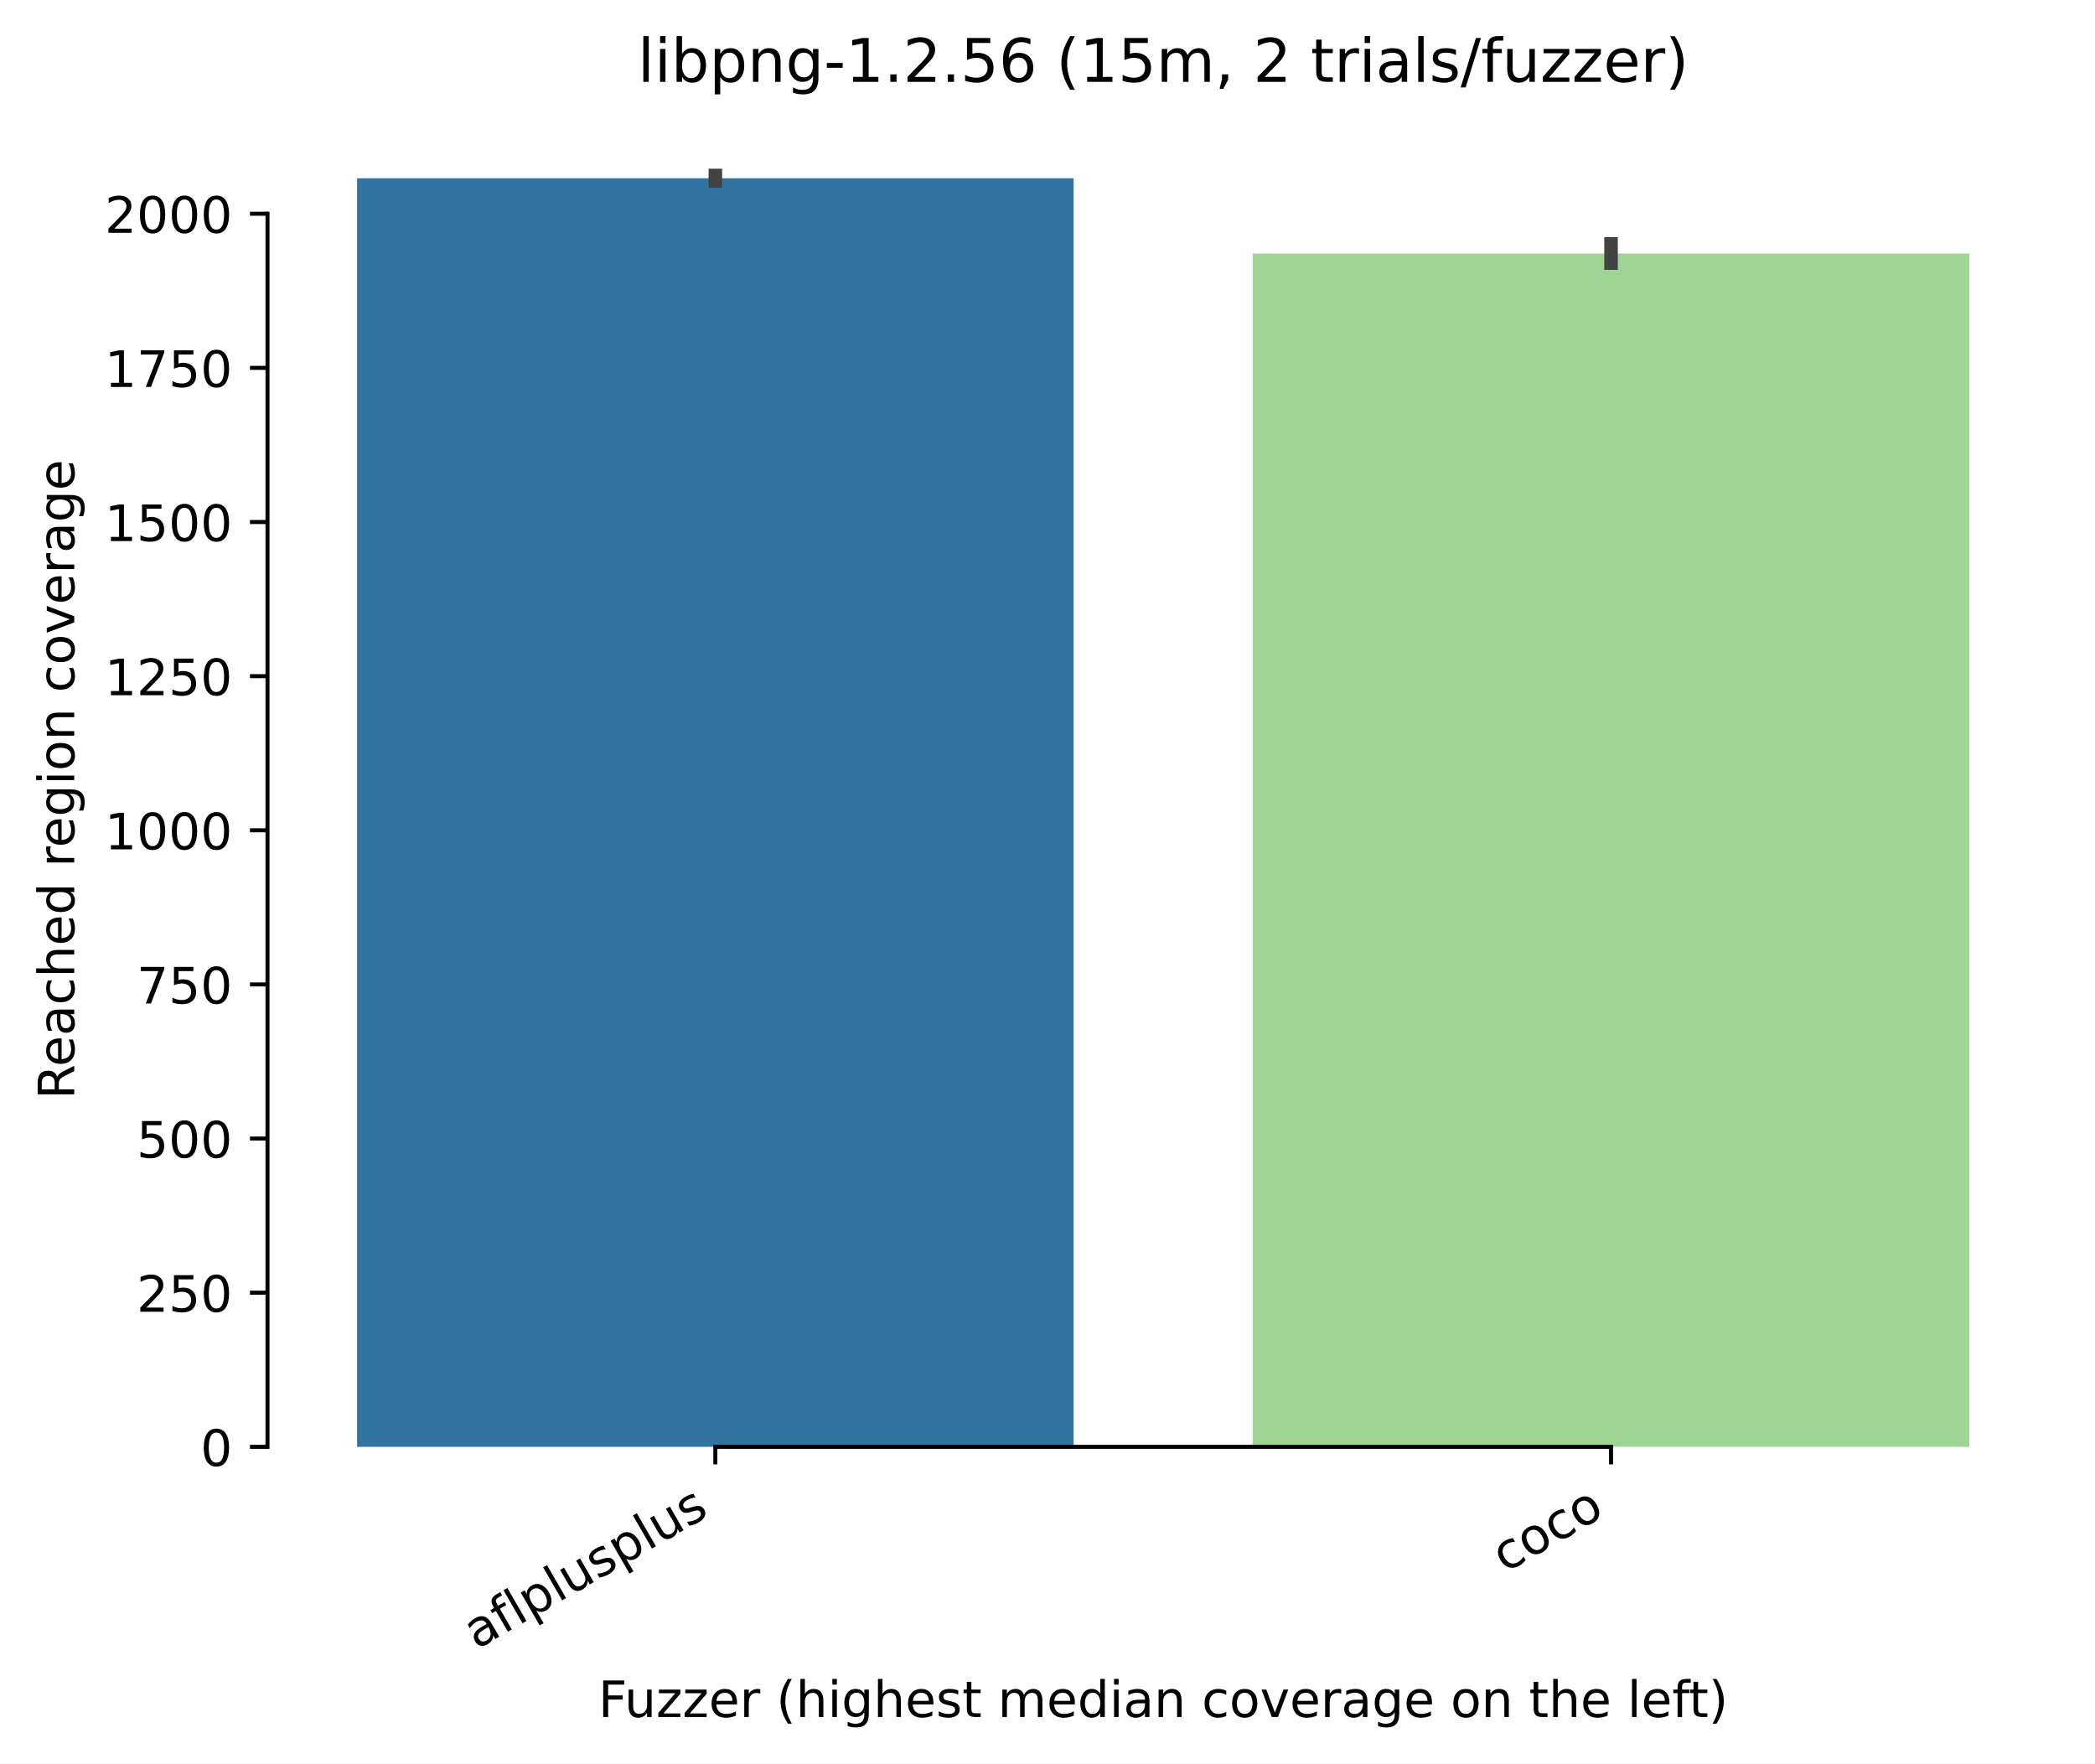
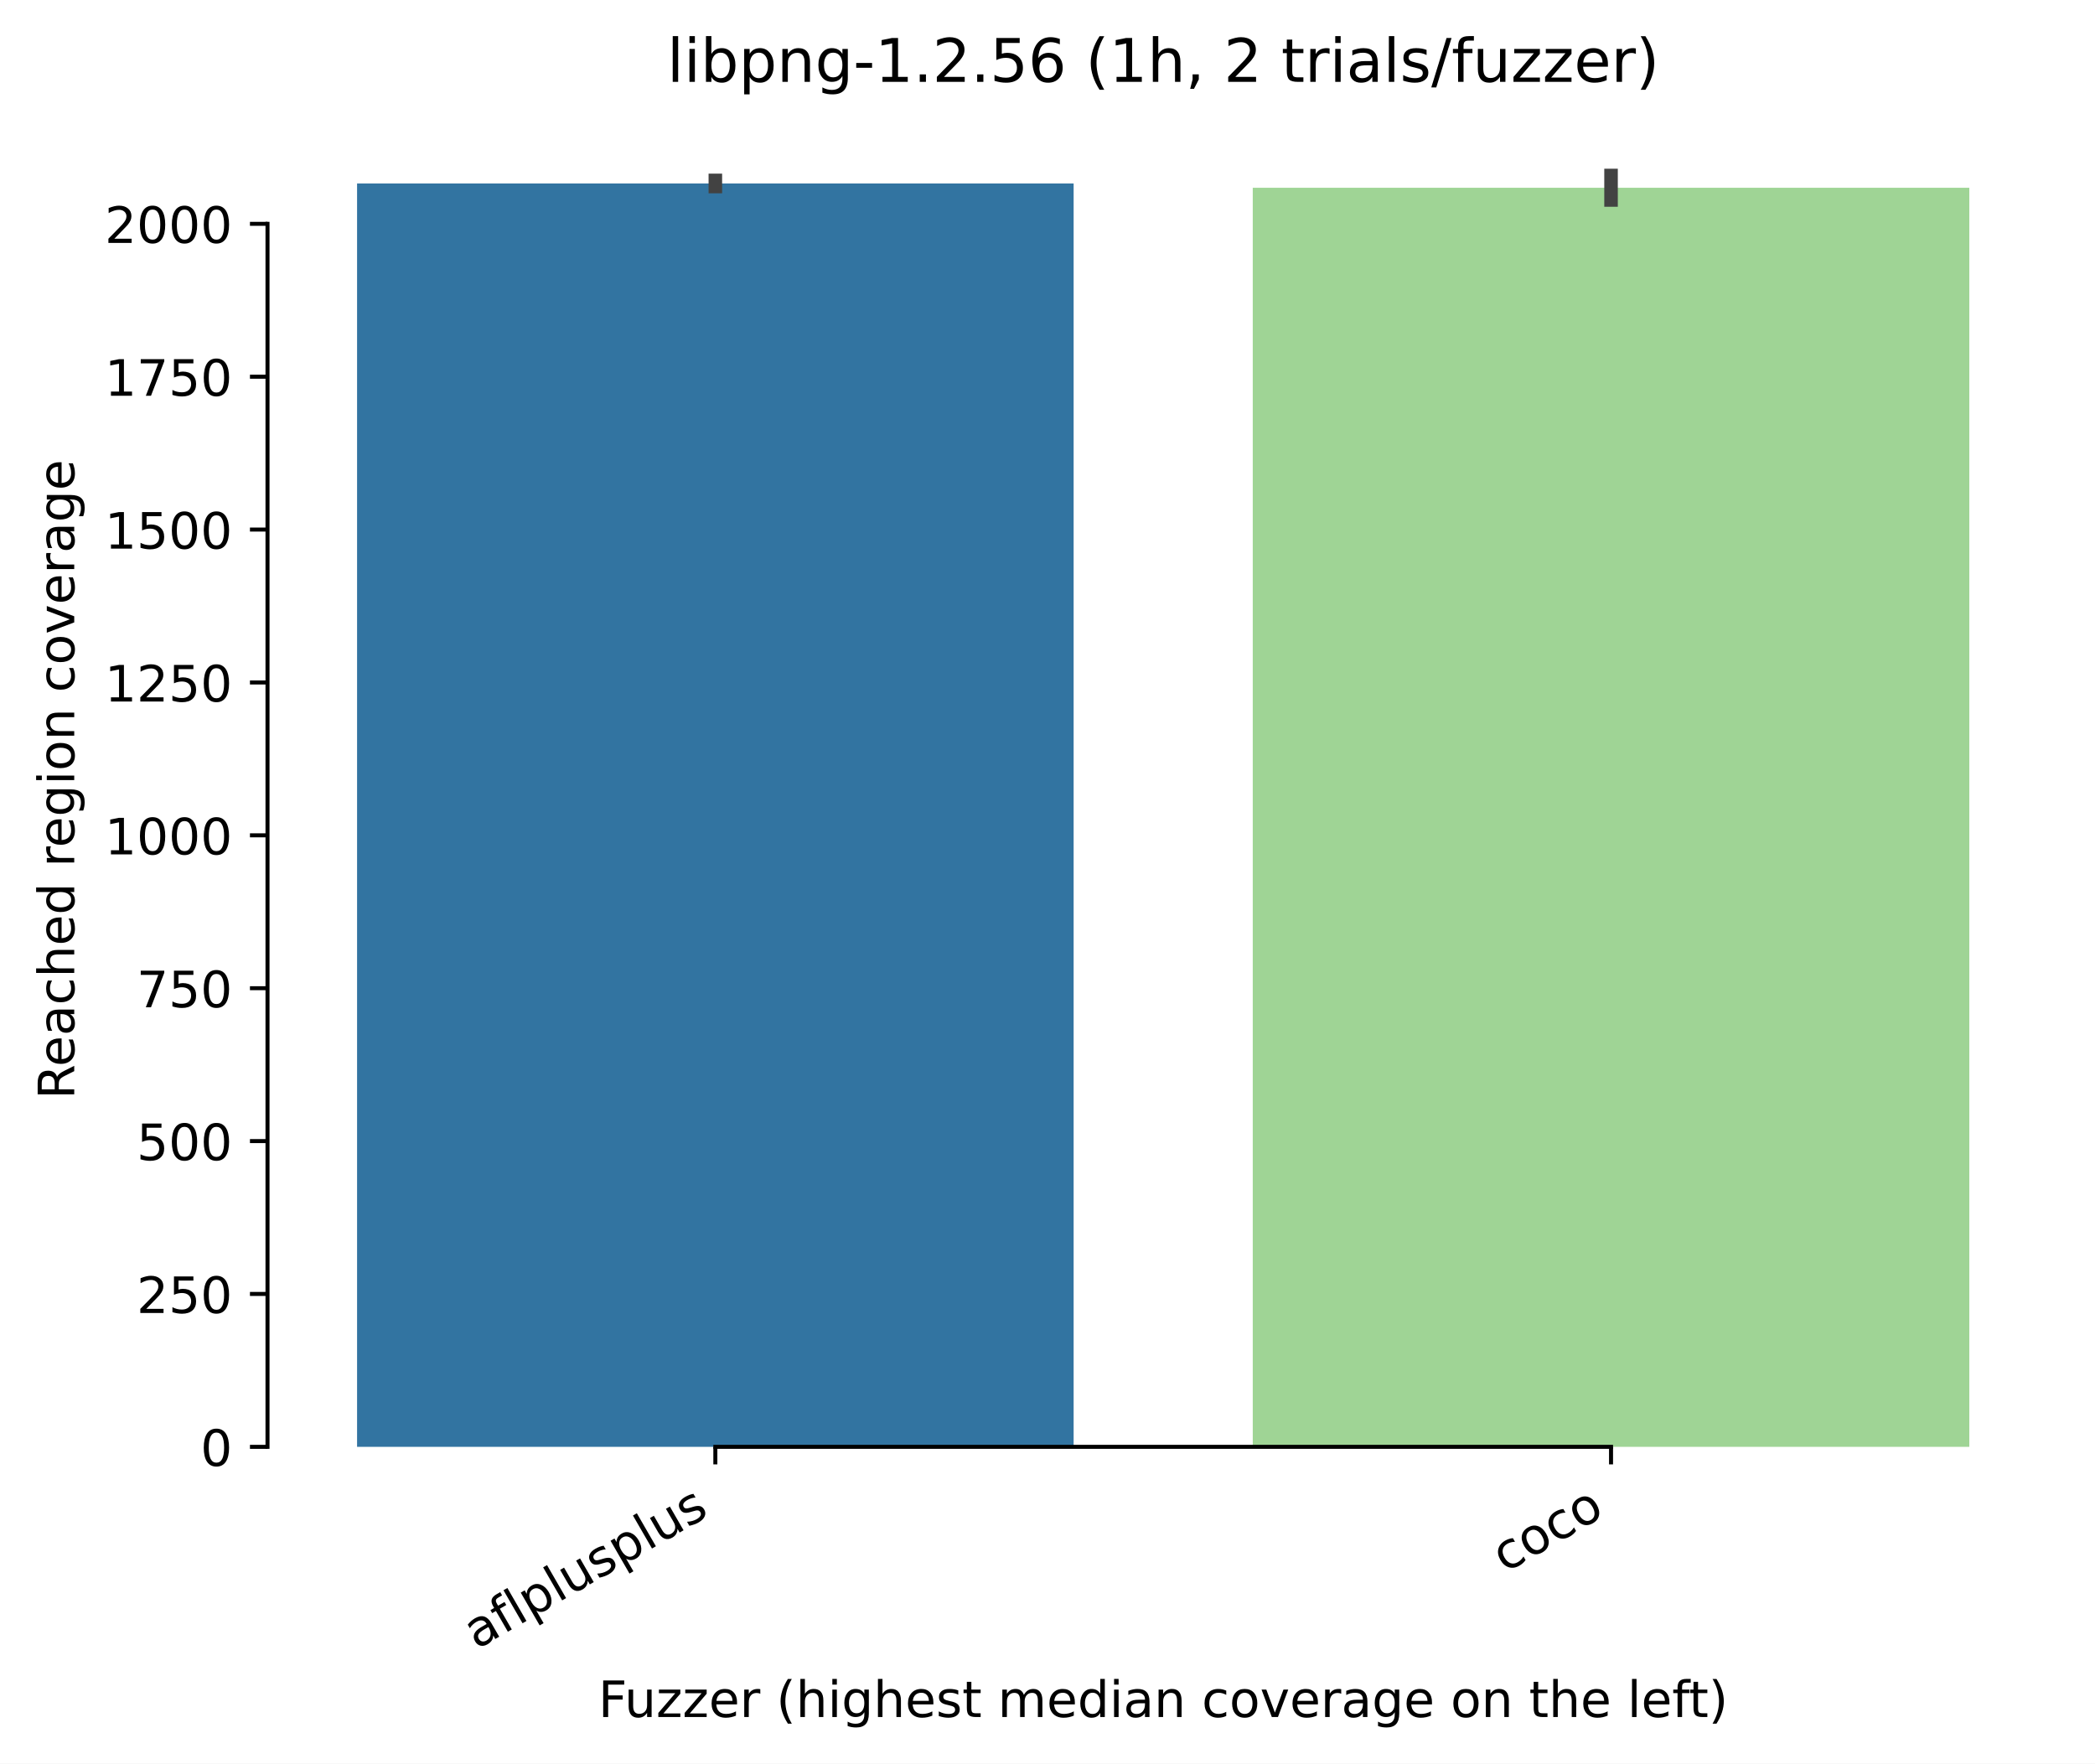
<svg xmlns="http://www.w3.org/2000/svg" xmlns:xlink="http://www.w3.org/1999/xlink" height="351.576pt" version="1.1" viewBox="0 0 417.648 351.576" width="417.648pt">
  <defs>
    <style type="text/css">*{stroke-linecap:butt;stroke-linejoin:round;}</style>
  </defs>
  <g id="figure_1">
    <g id="patch_1">
      <path d="M 0 351.576  L 417.648 351.576  L 417.648 0  L 0 0  z " style="fill:#ffffff;" />
    </g>
    <g id="axes_1">
      <g id="patch_2">
        <path d="M 53.328 288.43  L 410.448 288.43  L 410.448 22.318  L 53.328 22.318  z " style="fill:#ffffff;" />
      </g>
      <g id="patch_3">
-         <path clip-path="url(#p6a7ac9727a)" d="M 71.184 288.43  L 214.032 288.43  L 214.032 35.543  L 71.184 35.543  z " style="fill:#3274a1;" />
+         <path clip-path="url(#p7fffe9e2e5)" d="M 71.184 288.43  L 214.032 288.43  L 214.032 36.575  L 71.184 36.575  z " style="fill:#3274a1;" />
      </g>
      <g id="patch_4">
-         <path clip-path="url(#p6a7ac9727a)" d="M 249.744 288.43  L 392.592 288.43  L 392.592 50.538  L 249.744 50.538  z " style="fill:#9fd495;" />
+         <path clip-path="url(#p7fffe9e2e5)" d="M 249.744 288.43  L 392.592 288.43  L 392.592 37.428  L 249.744 37.428  z " style="fill:#9fd495;" />
      </g>
      <g id="matplotlib.axis_1">
        <g id="xtick_1">
          <g id="line2d_1">
            <defs>
-               <path d="M 0 0  L 0 3.5  " id="m088ada796a" style="stroke:#000000;stroke-width:0.8;" />
+               <path d="M 0 0  L 0 3.5  " id="mda0b525496" style="stroke:#000000;stroke-width:0.8;" />
            </defs>
            <g>
-               <use style="stroke:#000000;stroke-width:0.8;" x="142.608" xlink:href="#m088ada796a" y="288.43" />
+               <use style="stroke:#000000;stroke-width:0.8;" x="142.608" xlink:href="#mda0b525496" y="288.43" />
            </g>
          </g>
          <g id="text_1">
            <g transform="translate(94.99912 328.8973)rotate(-30)scale(0.1 -0.1)">
              <defs>
                <path d="M 34.281 27.484  Q 23.391 27.484 19.188 25  Q 14.984 22.516 14.984 16.5  Q 14.984 11.719 18.141 8.906  Q 21.297 6.109 26.703 6.109  Q 34.188 6.109 38.703 11.406  Q 43.219 16.703 43.219 25.484  L 43.219 27.484  z M 52.203 31.203  L 52.203 0  L 43.219 0  L 43.219 8.297  Q 40.141 3.328 35.547 0.953  Q 30.953 -1.422 24.312 -1.422  Q 15.922 -1.422 10.953 3.297  Q 6 8.016 6 15.922  Q 6 25.141 12.172 29.828  Q 18.359 34.516 30.609 34.516  L 43.219 34.516  L 43.219 35.406  Q 43.219 41.609 39.141 45  Q 35.062 48.391 27.688 48.391  Q 23 48.391 18.547 47.266  Q 14.109 46.141 10.016 43.891  L 10.016 52.203  Q 14.938 54.109 19.578 55.047  Q 24.219 56 28.609 56  Q 40.484 56 46.344 49.844  Q 52.203 43.703 52.203 31.203  z " id="DejaVuSans-97" />
                <path d="M 37.109 75.984  L 37.109 68.5  L 28.516 68.5  Q 23.688 68.5 21.797 66.547  Q 19.922 64.594 19.922 59.516  L 19.922 54.688  L 34.719 54.688  L 34.719 47.703  L 19.922 47.703  L 19.922 0  L 10.891 0  L 10.891 47.703  L 2.297 47.703  L 2.297 54.688  L 10.891 54.688  L 10.891 58.5  Q 10.891 67.625 15.141 71.797  Q 19.391 75.984 28.609 75.984  z " id="DejaVuSans-102" />
                <path d="M 9.422 75.984  L 18.406 75.984  L 18.406 0  L 9.422 0  z " id="DejaVuSans-108" />
                <path d="M 18.109 8.203  L 18.109 -20.797  L 9.078 -20.797  L 9.078 54.688  L 18.109 54.688  L 18.109 46.391  Q 20.953 51.266 25.266 53.625  Q 29.594 56 35.594 56  Q 45.562 56 51.781 48.094  Q 58.016 40.188 58.016 27.297  Q 58.016 14.406 51.781 6.484  Q 45.562 -1.422 35.594 -1.422  Q 29.594 -1.422 25.266 0.953  Q 20.953 3.328 18.109 8.203  z M 48.688 27.297  Q 48.688 37.203 44.609 42.844  Q 40.531 48.484 33.406 48.484  Q 26.266 48.484 22.188 42.844  Q 18.109 37.203 18.109 27.297  Q 18.109 17.391 22.188 11.75  Q 26.266 6.109 33.406 6.109  Q 40.531 6.109 44.609 11.75  Q 48.688 17.391 48.688 27.297  z " id="DejaVuSans-112" />
                <path d="M 8.5 21.578  L 8.5 54.688  L 17.484 54.688  L 17.484 21.922  Q 17.484 14.156 20.5 10.266  Q 23.531 6.391 29.594 6.391  Q 36.859 6.391 41.078 11.031  Q 45.312 15.672 45.312 23.688  L 45.312 54.688  L 54.297 54.688  L 54.297 0  L 45.312 0  L 45.312 8.406  Q 42.047 3.422 37.719 1  Q 33.406 -1.422 27.688 -1.422  Q 18.266 -1.422 13.375 4.438  Q 8.5 10.297 8.5 21.578  z M 31.109 56  z " id="DejaVuSans-117" />
                <path d="M 44.281 53.078  L 44.281 44.578  Q 40.484 46.531 36.375 47.5  Q 32.281 48.484 27.875 48.484  Q 21.188 48.484 17.844 46.438  Q 14.5 44.391 14.5 40.281  Q 14.5 37.156 16.891 35.375  Q 19.281 33.594 26.516 31.984  L 29.594 31.297  Q 39.156 29.25 43.188 25.516  Q 47.219 21.781 47.219 15.094  Q 47.219 7.469 41.188 3.016  Q 35.156 -1.422 24.609 -1.422  Q 20.219 -1.422 15.453 -0.562  Q 10.688 0.297 5.422 2  L 5.422 11.281  Q 10.406 8.688 15.234 7.391  Q 20.062 6.109 24.812 6.109  Q 31.156 6.109 34.562 8.281  Q 37.984 10.453 37.984 14.406  Q 37.984 18.062 35.516 20.016  Q 33.062 21.969 24.703 23.781  L 21.578 24.516  Q 13.234 26.266 9.516 29.906  Q 5.812 33.547 5.812 39.891  Q 5.812 47.609 11.281 51.797  Q 16.75 56 26.812 56  Q 31.781 56 36.172 55.266  Q 40.578 54.547 44.281 53.078  z " id="DejaVuSans-115" />
              </defs>
              <use xlink:href="#DejaVuSans-97" />
              <use x="61.279" xlink:href="#DejaVuSans-102" />
              <use x="96.484" xlink:href="#DejaVuSans-108" />
              <use x="124.268" xlink:href="#DejaVuSans-112" />
              <use x="187.744" xlink:href="#DejaVuSans-108" />
              <use x="215.527" xlink:href="#DejaVuSans-117" />
              <use x="278.906" xlink:href="#DejaVuSans-115" />
              <use x="331.006" xlink:href="#DejaVuSans-112" />
              <use x="394.482" xlink:href="#DejaVuSans-108" />
              <use x="422.266" xlink:href="#DejaVuSans-117" />
              <use x="485.645" xlink:href="#DejaVuSans-115" />
            </g>
          </g>
        </g>
        <g id="xtick_2">
          <g id="line2d_2">
            <g>
-               <use style="stroke:#000000;stroke-width:0.8;" x="321.168" xlink:href="#m088ada796a" y="288.43" />
+               <use style="stroke:#000000;stroke-width:0.8;" x="321.168" xlink:href="#mda0b525496" y="288.43" />
            </g>
          </g>
          <g id="text_2">
            <g transform="translate(300.0067 313.6278)rotate(-30)scale(0.1 -0.1)">
              <defs>
                <path d="M 48.781 52.594  L 48.781 44.188  Q 44.969 46.297 41.141 47.344  Q 37.312 48.391 33.406 48.391  Q 24.656 48.391 19.812 42.844  Q 14.984 37.312 14.984 27.297  Q 14.984 17.281 19.812 11.734  Q 24.656 6.203 33.406 6.203  Q 37.312 6.203 41.141 7.25  Q 44.969 8.297 48.781 10.406  L 48.781 2.094  Q 45.016 0.344 40.984 -0.531  Q 36.969 -1.422 32.422 -1.422  Q 20.062 -1.422 12.781 6.344  Q 5.516 14.109 5.516 27.297  Q 5.516 40.672 12.859 48.328  Q 20.219 56 33.016 56  Q 37.156 56 41.109 55.141  Q 45.062 54.297 48.781 52.594  z " id="DejaVuSans-99" />
                <path d="M 30.609 48.391  Q 23.391 48.391 19.188 42.75  Q 14.984 37.109 14.984 27.297  Q 14.984 17.484 19.156 11.844  Q 23.344 6.203 30.609 6.203  Q 37.797 6.203 41.984 11.859  Q 46.188 17.531 46.188 27.297  Q 46.188 37.016 41.984 42.703  Q 37.797 48.391 30.609 48.391  z M 30.609 56  Q 42.328 56 49.016 48.375  Q 55.719 40.766 55.719 27.297  Q 55.719 13.875 49.016 6.219  Q 42.328 -1.422 30.609 -1.422  Q 18.844 -1.422 12.172 6.219  Q 5.516 13.875 5.516 27.297  Q 5.516 40.766 12.172 48.375  Q 18.844 56 30.609 56  z " id="DejaVuSans-111" />
              </defs>
              <use xlink:href="#DejaVuSans-99" />
              <use x="54.98" xlink:href="#DejaVuSans-111" />
              <use x="116.162" xlink:href="#DejaVuSans-99" />
              <use x="171.143" xlink:href="#DejaVuSans-111" />
            </g>
          </g>
        </g>
        <g id="text_3">
          <g transform="translate(119.2702 342.2968)scale(0.1 -0.1)">
            <defs>
              <path d="M 9.812 72.906  L 51.703 72.906  L 51.703 64.594  L 19.672 64.594  L 19.672 43.109  L 48.578 43.109  L 48.578 34.812  L 19.672 34.812  L 19.672 0  L 9.812 0  z " id="DejaVuSans-70" />
              <path d="M 5.516 54.688  L 48.188 54.688  L 48.188 46.484  L 14.406 7.172  L 48.188 7.172  L 48.188 0  L 4.297 0  L 4.297 8.203  L 38.094 47.516  L 5.516 47.516  z " id="DejaVuSans-122" />
              <path d="M 56.203 29.594  L 56.203 25.203  L 14.891 25.203  Q 15.484 15.922 20.484 11.062  Q 25.484 6.203 34.422 6.203  Q 39.594 6.203 44.453 7.469  Q 49.312 8.734 54.109 11.281  L 54.109 2.781  Q 49.266 0.734 44.188 -0.344  Q 39.109 -1.422 33.891 -1.422  Q 20.797 -1.422 13.156 6.188  Q 5.516 13.812 5.516 26.812  Q 5.516 40.234 12.766 48.109  Q 20.016 56 32.328 56  Q 43.359 56 49.781 48.891  Q 56.203 41.797 56.203 29.594  z M 47.219 32.234  Q 47.125 39.594 43.094 43.984  Q 39.062 48.391 32.422 48.391  Q 24.906 48.391 20.391 44.141  Q 15.875 39.891 15.188 32.172  z " id="DejaVuSans-101" />
              <path d="M 41.109 46.297  Q 39.594 47.172 37.812 47.578  Q 36.031 48 33.891 48  Q 26.266 48 22.188 43.047  Q 18.109 38.094 18.109 28.812  L 18.109 0  L 9.078 0  L 9.078 54.688  L 18.109 54.688  L 18.109 46.188  Q 20.953 51.172 25.484 53.578  Q 30.031 56 36.531 56  Q 37.453 56 38.578 55.875  Q 39.703 55.766 41.062 55.516  z " id="DejaVuSans-114" />
              <path id="DejaVuSans-32" />
              <path d="M 31 75.875  Q 24.469 64.656 21.281 53.656  Q 18.109 42.672 18.109 31.391  Q 18.109 20.125 21.312 9.062  Q 24.516 -2 31 -13.188  L 23.188 -13.188  Q 15.875 -1.703 12.234 9.375  Q 8.594 20.453 8.594 31.391  Q 8.594 42.281 12.203 53.312  Q 15.828 64.359 23.188 75.875  z " id="DejaVuSans-40" />
              <path d="M 54.891 33.016  L 54.891 0  L 45.906 0  L 45.906 32.719  Q 45.906 40.484 42.875 44.328  Q 39.844 48.188 33.797 48.188  Q 26.516 48.188 22.312 43.547  Q 18.109 38.922 18.109 30.906  L 18.109 0  L 9.078 0  L 9.078 75.984  L 18.109 75.984  L 18.109 46.188  Q 21.344 51.125 25.703 53.562  Q 30.078 56 35.797 56  Q 45.219 56 50.047 50.172  Q 54.891 44.344 54.891 33.016  z " id="DejaVuSans-104" />
              <path d="M 9.422 54.688  L 18.406 54.688  L 18.406 0  L 9.422 0  z M 9.422 75.984  L 18.406 75.984  L 18.406 64.594  L 9.422 64.594  z " id="DejaVuSans-105" />
              <path d="M 45.406 27.984  Q 45.406 37.75 41.375 43.109  Q 37.359 48.484 30.078 48.484  Q 22.859 48.484 18.828 43.109  Q 14.797 37.75 14.797 27.984  Q 14.797 18.266 18.828 12.891  Q 22.859 7.516 30.078 7.516  Q 37.359 7.516 41.375 12.891  Q 45.406 18.266 45.406 27.984  z M 54.391 6.781  Q 54.391 -7.172 48.188 -13.984  Q 42 -20.797 29.203 -20.797  Q 24.469 -20.797 20.266 -20.094  Q 16.062 -19.391 12.109 -17.922  L 12.109 -9.188  Q 16.062 -11.328 19.922 -12.344  Q 23.781 -13.375 27.781 -13.375  Q 36.625 -13.375 41.016 -8.766  Q 45.406 -4.156 45.406 5.172  L 45.406 9.625  Q 42.625 4.781 38.281 2.391  Q 33.938 0 27.875 0  Q 17.828 0 11.672 7.656  Q 5.516 15.328 5.516 27.984  Q 5.516 40.672 11.672 48.328  Q 17.828 56 27.875 56  Q 33.938 56 38.281 53.609  Q 42.625 51.219 45.406 46.391  L 45.406 54.688  L 54.391 54.688  z " id="DejaVuSans-103" />
              <path d="M 18.312 70.219  L 18.312 54.688  L 36.812 54.688  L 36.812 47.703  L 18.312 47.703  L 18.312 18.016  Q 18.312 11.328 20.141 9.422  Q 21.969 7.516 27.594 7.516  L 36.812 7.516  L 36.812 0  L 27.594 0  Q 17.188 0 13.234 3.875  Q 9.281 7.766 9.281 18.016  L 9.281 47.703  L 2.688 47.703  L 2.688 54.688  L 9.281 54.688  L 9.281 70.219  z " id="DejaVuSans-116" />
              <path d="M 52 44.188  Q 55.375 50.25 60.062 53.125  Q 64.75 56 71.094 56  Q 79.641 56 84.281 50.016  Q 88.922 44.047 88.922 33.016  L 88.922 0  L 79.891 0  L 79.891 32.719  Q 79.891 40.578 77.094 44.375  Q 74.312 48.188 68.609 48.188  Q 61.625 48.188 57.562 43.547  Q 53.516 38.922 53.516 30.906  L 53.516 0  L 44.484 0  L 44.484 32.719  Q 44.484 40.625 41.703 44.406  Q 38.922 48.188 33.109 48.188  Q 26.219 48.188 22.156 43.531  Q 18.109 38.875 18.109 30.906  L 18.109 0  L 9.078 0  L 9.078 54.688  L 18.109 54.688  L 18.109 46.188  Q 21.188 51.219 25.484 53.609  Q 29.781 56 35.688 56  Q 41.656 56 45.828 52.969  Q 50 49.953 52 44.188  z " id="DejaVuSans-109" />
              <path d="M 45.406 46.391  L 45.406 75.984  L 54.391 75.984  L 54.391 0  L 45.406 0  L 45.406 8.203  Q 42.578 3.328 38.25 0.953  Q 33.938 -1.422 27.875 -1.422  Q 17.969 -1.422 11.734 6.484  Q 5.516 14.406 5.516 27.297  Q 5.516 40.188 11.734 48.094  Q 17.969 56 27.875 56  Q 33.938 56 38.25 53.625  Q 42.578 51.266 45.406 46.391  z M 14.797 27.297  Q 14.797 17.391 18.875 11.75  Q 22.953 6.109 30.078 6.109  Q 37.203 6.109 41.297 11.75  Q 45.406 17.391 45.406 27.297  Q 45.406 37.203 41.297 42.844  Q 37.203 48.484 30.078 48.484  Q 22.953 48.484 18.875 42.844  Q 14.797 37.203 14.797 27.297  z " id="DejaVuSans-100" />
              <path d="M 54.891 33.016  L 54.891 0  L 45.906 0  L 45.906 32.719  Q 45.906 40.484 42.875 44.328  Q 39.844 48.188 33.797 48.188  Q 26.516 48.188 22.312 43.547  Q 18.109 38.922 18.109 30.906  L 18.109 0  L 9.078 0  L 9.078 54.688  L 18.109 54.688  L 18.109 46.188  Q 21.344 51.125 25.703 53.562  Q 30.078 56 35.797 56  Q 45.219 56 50.047 50.172  Q 54.891 44.344 54.891 33.016  z " id="DejaVuSans-110" />
              <path d="M 2.984 54.688  L 12.5 54.688  L 29.594 8.797  L 46.688 54.688  L 56.203 54.688  L 35.688 0  L 23.484 0  z " id="DejaVuSans-118" />
              <path d="M 8.016 75.875  L 15.828 75.875  Q 23.141 64.359 26.781 53.312  Q 30.422 42.281 30.422 31.391  Q 30.422 20.453 26.781 9.375  Q 23.141 -1.703 15.828 -13.188  L 8.016 -13.188  Q 14.5 -2 17.703 9.062  Q 20.906 20.125 20.906 31.391  Q 20.906 42.672 17.703 53.656  Q 14.5 64.656 8.016 75.875  z " id="DejaVuSans-41" />
            </defs>
            <use xlink:href="#DejaVuSans-70" />
            <use x="52.02" xlink:href="#DejaVuSans-117" />
            <use x="115.398" xlink:href="#DejaVuSans-122" />
            <use x="167.889" xlink:href="#DejaVuSans-122" />
            <use x="220.379" xlink:href="#DejaVuSans-101" />
            <use x="281.902" xlink:href="#DejaVuSans-114" />
            <use x="323.016" xlink:href="#DejaVuSans-32" />
            <use x="354.803" xlink:href="#DejaVuSans-40" />
            <use x="393.816" xlink:href="#DejaVuSans-104" />
            <use x="457.195" xlink:href="#DejaVuSans-105" />
            <use x="484.979" xlink:href="#DejaVuSans-103" />
            <use x="548.455" xlink:href="#DejaVuSans-104" />
            <use x="611.834" xlink:href="#DejaVuSans-101" />
            <use x="673.357" xlink:href="#DejaVuSans-115" />
            <use x="725.457" xlink:href="#DejaVuSans-116" />
            <use x="764.666" xlink:href="#DejaVuSans-32" />
            <use x="796.453" xlink:href="#DejaVuSans-109" />
            <use x="893.865" xlink:href="#DejaVuSans-101" />
            <use x="955.389" xlink:href="#DejaVuSans-100" />
            <use x="1018.865" xlink:href="#DejaVuSans-105" />
            <use x="1046.648" xlink:href="#DejaVuSans-97" />
            <use x="1107.928" xlink:href="#DejaVuSans-110" />
            <use x="1171.307" xlink:href="#DejaVuSans-32" />
            <use x="1203.094" xlink:href="#DejaVuSans-99" />
            <use x="1258.074" xlink:href="#DejaVuSans-111" />
            <use x="1319.256" xlink:href="#DejaVuSans-118" />
            <use x="1378.436" xlink:href="#DejaVuSans-101" />
            <use x="1439.959" xlink:href="#DejaVuSans-114" />
            <use x="1481.072" xlink:href="#DejaVuSans-97" />
            <use x="1542.352" xlink:href="#DejaVuSans-103" />
            <use x="1605.828" xlink:href="#DejaVuSans-101" />
            <use x="1667.352" xlink:href="#DejaVuSans-32" />
            <use x="1699.139" xlink:href="#DejaVuSans-111" />
            <use x="1760.32" xlink:href="#DejaVuSans-110" />
            <use x="1823.699" xlink:href="#DejaVuSans-32" />
            <use x="1855.486" xlink:href="#DejaVuSans-116" />
            <use x="1894.695" xlink:href="#DejaVuSans-104" />
            <use x="1958.074" xlink:href="#DejaVuSans-101" />
            <use x="2019.598" xlink:href="#DejaVuSans-32" />
            <use x="2051.385" xlink:href="#DejaVuSans-108" />
            <use x="2079.168" xlink:href="#DejaVuSans-101" />
            <use x="2140.691" xlink:href="#DejaVuSans-102" />
            <use x="2174.146" xlink:href="#DejaVuSans-116" />
            <use x="2213.355" xlink:href="#DejaVuSans-41" />
          </g>
        </g>
      </g>
      <g id="matplotlib.axis_2">
        <g id="ytick_1">
          <g id="line2d_3">
            <defs>
-               <path d="M 0 0  L -3.5 0  " id="m08a899389d" style="stroke:#000000;stroke-width:0.8;" />
+               <path d="M 0 0  L -3.5 0  " id="ma7f15f0508" style="stroke:#000000;stroke-width:0.8;" />
            </defs>
            <g>
-               <use style="stroke:#000000;stroke-width:0.8;" x="53.328" xlink:href="#m08a899389d" y="288.43" />
+               <use style="stroke:#000000;stroke-width:0.8;" x="53.328" xlink:href="#ma7f15f0508" y="288.43" />
            </g>
          </g>
          <g id="text_4">
            <g transform="translate(39.96563 292.2293)scale(0.1 -0.1)">
              <defs>
                <path d="M 31.781 66.406  Q 24.172 66.406 20.328 58.906  Q 16.5 51.422 16.5 36.375  Q 16.5 21.391 20.328 13.891  Q 24.172 6.391 31.781 6.391  Q 39.453 6.391 43.281 13.891  Q 47.125 21.391 47.125 36.375  Q 47.125 51.422 43.281 58.906  Q 39.453 66.406 31.781 66.406  z M 31.781 74.219  Q 44.047 74.219 50.516 64.516  Q 56.984 54.828 56.984 36.375  Q 56.984 17.969 50.516 8.266  Q 44.047 -1.422 31.781 -1.422  Q 19.531 -1.422 13.062 8.266  Q 6.594 17.969 6.594 36.375  Q 6.594 54.828 13.062 64.516  Q 19.531 74.219 31.781 74.219  z " id="DejaVuSans-48" />
              </defs>
              <use xlink:href="#DejaVuSans-48" />
            </g>
          </g>
        </g>
        <g id="ytick_2">
          <g id="line2d_4">
            <g>
-               <use style="stroke:#000000;stroke-width:0.8;" x="53.328" xlink:href="#m08a899389d" y="257.703" />
+               <use style="stroke:#000000;stroke-width:0.8;" x="53.328" xlink:href="#ma7f15f0508" y="257.954" />
            </g>
          </g>
          <g id="text_5">
-             <g transform="translate(27.24063 261.5019)scale(0.1 -0.1)">
+             <g transform="translate(27.24063 261.7532)scale(0.1 -0.1)">
              <defs>
                <path d="M 19.188 8.297  L 53.609 8.297  L 53.609 0  L 7.328 0  L 7.328 8.297  Q 12.938 14.109 22.625 23.891  Q 32.328 33.688 34.812 36.531  Q 39.547 41.844 41.422 45.531  Q 43.312 49.219 43.312 52.781  Q 43.312 58.594 39.234 62.25  Q 35.156 65.922 28.609 65.922  Q 23.969 65.922 18.812 64.312  Q 13.672 62.703 7.812 59.422  L 7.812 69.391  Q 13.766 71.781 18.938 73  Q 24.125 74.219 28.422 74.219  Q 39.75 74.219 46.484 68.547  Q 53.219 62.891 53.219 53.422  Q 53.219 48.922 51.531 44.891  Q 49.859 40.875 45.406 35.406  Q 44.188 33.984 37.641 27.219  Q 31.109 20.453 19.188 8.297  z " id="DejaVuSans-50" />
                <path d="M 10.797 72.906  L 49.516 72.906  L 49.516 64.594  L 19.828 64.594  L 19.828 46.734  Q 21.969 47.469 24.109 47.828  Q 26.266 48.188 28.422 48.188  Q 40.625 48.188 47.75 41.5  Q 54.891 34.812 54.891 23.391  Q 54.891 11.625 47.562 5.094  Q 40.234 -1.422 26.906 -1.422  Q 22.312 -1.422 17.547 -0.641  Q 12.797 0.141 7.719 1.703  L 7.719 11.625  Q 12.109 9.234 16.797 8.062  Q 21.484 6.891 26.703 6.891  Q 35.156 6.891 40.078 11.328  Q 45.016 15.766 45.016 23.391  Q 45.016 31 40.078 35.438  Q 35.156 39.891 26.703 39.891  Q 22.75 39.891 18.812 39.016  Q 14.891 38.141 10.797 36.281  z " id="DejaVuSans-53" />
              </defs>
              <use xlink:href="#DejaVuSans-50" />
              <use x="63.623" xlink:href="#DejaVuSans-53" />
              <use x="127.246" xlink:href="#DejaVuSans-48" />
            </g>
          </g>
        </g>
        <g id="ytick_3">
          <g id="line2d_5">
            <g>
-               <use style="stroke:#000000;stroke-width:0.8;" x="53.328" xlink:href="#m08a899389d" y="226.975" />
+               <use style="stroke:#000000;stroke-width:0.8;" x="53.328" xlink:href="#ma7f15f0508" y="227.478" />
            </g>
          </g>
          <g id="text_6">
-             <g transform="translate(27.24063 230.7744)scale(0.1 -0.1)">
+             <g transform="translate(27.24063 231.277)scale(0.1 -0.1)">
              <use xlink:href="#DejaVuSans-53" />
              <use x="63.623" xlink:href="#DejaVuSans-48" />
              <use x="127.246" xlink:href="#DejaVuSans-48" />
            </g>
          </g>
        </g>
        <g id="ytick_4">
          <g id="line2d_6">
            <g>
-               <use style="stroke:#000000;stroke-width:0.8;" x="53.328" xlink:href="#m08a899389d" y="196.248" />
+               <use style="stroke:#000000;stroke-width:0.8;" x="53.328" xlink:href="#ma7f15f0508" y="197.002" />
            </g>
          </g>
          <g id="text_7">
-             <g transform="translate(27.24063 200.047)scale(0.1 -0.1)">
+             <g transform="translate(27.24063 200.8008)scale(0.1 -0.1)">
              <defs>
                <path d="M 8.203 72.906  L 55.078 72.906  L 55.078 68.703  L 28.609 0  L 18.312 0  L 43.219 64.594  L 8.203 64.594  z " id="DejaVuSans-55" />
              </defs>
              <use xlink:href="#DejaVuSans-55" />
              <use x="63.623" xlink:href="#DejaVuSans-53" />
              <use x="127.246" xlink:href="#DejaVuSans-48" />
            </g>
          </g>
        </g>
        <g id="ytick_5">
          <g id="line2d_7">
            <g>
-               <use style="stroke:#000000;stroke-width:0.8;" x="53.328" xlink:href="#m08a899389d" y="165.52" />
+               <use style="stroke:#000000;stroke-width:0.8;" x="53.328" xlink:href="#ma7f15f0508" y="166.525" />
            </g>
          </g>
          <g id="text_8">
-             <g transform="translate(20.87813 169.3195)scale(0.1 -0.1)">
+             <g transform="translate(20.87813 170.3246)scale(0.1 -0.1)">
              <defs>
                <path d="M 12.406 8.297  L 28.516 8.297  L 28.516 63.922  L 10.984 60.406  L 10.984 69.391  L 28.422 72.906  L 38.281 72.906  L 38.281 8.297  L 54.391 8.297  L 54.391 0  L 12.406 0  z " id="DejaVuSans-49" />
              </defs>
              <use xlink:href="#DejaVuSans-49" />
              <use x="63.623" xlink:href="#DejaVuSans-48" />
              <use x="127.246" xlink:href="#DejaVuSans-48" />
              <use x="190.869" xlink:href="#DejaVuSans-48" />
            </g>
          </g>
        </g>
        <g id="ytick_6">
          <g id="line2d_8">
            <g>
-               <use style="stroke:#000000;stroke-width:0.8;" x="53.328" xlink:href="#m08a899389d" y="134.793" />
+               <use style="stroke:#000000;stroke-width:0.8;" x="53.328" xlink:href="#ma7f15f0508" y="136.049" />
            </g>
          </g>
          <g id="text_9">
-             <g transform="translate(20.87813 138.5921)scale(0.1 -0.1)">
+             <g transform="translate(20.87813 139.8484)scale(0.1 -0.1)">
              <use xlink:href="#DejaVuSans-49" />
              <use x="63.623" xlink:href="#DejaVuSans-50" />
              <use x="127.246" xlink:href="#DejaVuSans-53" />
              <use x="190.869" xlink:href="#DejaVuSans-48" />
            </g>
          </g>
        </g>
        <g id="ytick_7">
          <g id="line2d_9">
            <g>
-               <use style="stroke:#000000;stroke-width:0.8;" x="53.328" xlink:href="#m08a899389d" y="104.065" />
+               <use style="stroke:#000000;stroke-width:0.8;" x="53.328" xlink:href="#ma7f15f0508" y="105.573" />
            </g>
          </g>
          <g id="text_10">
-             <g transform="translate(20.87813 107.8646)scale(0.1 -0.1)">
+             <g transform="translate(20.87813 109.3722)scale(0.1 -0.1)">
              <use xlink:href="#DejaVuSans-49" />
              <use x="63.623" xlink:href="#DejaVuSans-53" />
              <use x="127.246" xlink:href="#DejaVuSans-48" />
              <use x="190.869" xlink:href="#DejaVuSans-48" />
            </g>
          </g>
        </g>
        <g id="ytick_8">
          <g id="line2d_10">
            <g>
-               <use style="stroke:#000000;stroke-width:0.8;" x="53.328" xlink:href="#m08a899389d" y="73.338" />
+               <use style="stroke:#000000;stroke-width:0.8;" x="53.328" xlink:href="#ma7f15f0508" y="75.097" />
            </g>
          </g>
          <g id="text_11">
-             <g transform="translate(20.87813 77.1372)scale(0.1 -0.1)">
+             <g transform="translate(20.87813 78.89601)scale(0.1 -0.1)">
              <use xlink:href="#DejaVuSans-49" />
              <use x="63.623" xlink:href="#DejaVuSans-55" />
              <use x="127.246" xlink:href="#DejaVuSans-53" />
              <use x="190.869" xlink:href="#DejaVuSans-48" />
            </g>
          </g>
        </g>
        <g id="ytick_9">
          <g id="line2d_11">
            <g>
-               <use style="stroke:#000000;stroke-width:0.8;" x="53.328" xlink:href="#m08a899389d" y="42.611" />
+               <use style="stroke:#000000;stroke-width:0.8;" x="53.328" xlink:href="#ma7f15f0508" y="44.621" />
            </g>
          </g>
          <g id="text_12">
-             <g transform="translate(20.87813 46.40975)scale(0.1 -0.1)">
+             <g transform="translate(20.87813 48.41982)scale(0.1 -0.1)">
              <use xlink:href="#DejaVuSans-50" />
              <use x="63.623" xlink:href="#DejaVuSans-48" />
              <use x="127.246" xlink:href="#DejaVuSans-48" />
              <use x="190.869" xlink:href="#DejaVuSans-48" />
            </g>
          </g>
        </g>
        <g id="text_13">
          <g transform="translate(14.79844 219.1366)rotate(-90)scale(0.1 -0.1)">
            <defs>
              <path d="M 44.391 34.188  Q 47.562 33.109 50.562 29.594  Q 53.562 26.078 56.594 19.922  L 66.609 0  L 56 0  L 46.688 18.703  Q 43.062 26.031 39.672 28.422  Q 36.281 30.812 30.422 30.812  L 19.672 30.812  L 19.672 0  L 9.812 0  L 9.812 72.906  L 32.078 72.906  Q 44.578 72.906 50.734 67.672  Q 56.891 62.453 56.891 51.906  Q 56.891 45.016 53.688 40.469  Q 50.484 35.938 44.391 34.188  z M 19.672 64.797  L 19.672 38.922  L 32.078 38.922  Q 39.203 38.922 42.844 42.219  Q 46.484 45.516 46.484 51.906  Q 46.484 58.297 42.844 61.547  Q 39.203 64.797 32.078 64.797  z " id="DejaVuSans-82" />
            </defs>
            <use xlink:href="#DejaVuSans-82" />
            <use x="64.982" xlink:href="#DejaVuSans-101" />
            <use x="126.506" xlink:href="#DejaVuSans-97" />
            <use x="187.785" xlink:href="#DejaVuSans-99" />
            <use x="242.766" xlink:href="#DejaVuSans-104" />
            <use x="306.145" xlink:href="#DejaVuSans-101" />
            <use x="367.668" xlink:href="#DejaVuSans-100" />
            <use x="431.145" xlink:href="#DejaVuSans-32" />
            <use x="462.932" xlink:href="#DejaVuSans-114" />
            <use x="501.795" xlink:href="#DejaVuSans-101" />
            <use x="563.318" xlink:href="#DejaVuSans-103" />
            <use x="626.795" xlink:href="#DejaVuSans-105" />
            <use x="654.578" xlink:href="#DejaVuSans-111" />
            <use x="715.76" xlink:href="#DejaVuSans-110" />
            <use x="779.139" xlink:href="#DejaVuSans-32" />
            <use x="810.926" xlink:href="#DejaVuSans-99" />
            <use x="865.906" xlink:href="#DejaVuSans-111" />
            <use x="927.088" xlink:href="#DejaVuSans-118" />
            <use x="986.268" xlink:href="#DejaVuSans-101" />
            <use x="1047.791" xlink:href="#DejaVuSans-114" />
            <use x="1088.904" xlink:href="#DejaVuSans-97" />
            <use x="1150.184" xlink:href="#DejaVuSans-103" />
            <use x="1213.66" xlink:href="#DejaVuSans-101" />
          </g>
        </g>
      </g>
      <g id="line2d_12">
-         <path clip-path="url(#p6a7ac9727a)" d="M 142.608 36.096  L 142.608 34.99  " style="fill:none;stroke:#424242;stroke-linecap:square;stroke-width:2.7;" />
+         <path clip-path="url(#p7fffe9e2e5)" d="M 142.608 37.184  L 142.608 35.965  " style="fill:none;stroke:#424242;stroke-linecap:square;stroke-width:2.7;" />
      </g>
      <g id="line2d_13">
-         <path clip-path="url(#p6a7ac9727a)" d="M 321.168 52.443  L 321.168 48.633  " style="fill:none;stroke:#424242;stroke-linecap:square;stroke-width:2.7;" />
+         <path clip-path="url(#p7fffe9e2e5)" d="M 321.168 39.866  L 321.168 34.99  " style="fill:none;stroke:#424242;stroke-linecap:square;stroke-width:2.7;" />
      </g>
      <g id="patch_5">
-         <path d="M 53.328 288.43  L 53.328 42.611  " style="fill:none;stroke:#000000;stroke-linecap:square;stroke-linejoin:miter;stroke-width:0.8;" />
+         <path d="M 53.328 288.43  L 53.328 44.621  " style="fill:none;stroke:#000000;stroke-linecap:square;stroke-linejoin:miter;stroke-width:0.8;" />
      </g>
      <g id="patch_6">
        <path d="M 142.608 288.43  L 321.168 288.43  " style="fill:none;stroke:#000000;stroke-linecap:square;stroke-linejoin:miter;stroke-width:0.8;" />
      </g>
      <g id="text_14">
-         <g transform="translate(127.1225 16.31812)scale(0.12 -0.12)">
+         <g transform="translate(132.9819 16.31812)scale(0.12 -0.12)">
          <defs>
            <path d="M 48.688 27.297  Q 48.688 37.203 44.609 42.844  Q 40.531 48.484 33.406 48.484  Q 26.266 48.484 22.188 42.844  Q 18.109 37.203 18.109 27.297  Q 18.109 17.391 22.188 11.75  Q 26.266 6.109 33.406 6.109  Q 40.531 6.109 44.609 11.75  Q 48.688 17.391 48.688 27.297  z M 18.109 46.391  Q 20.953 51.266 25.266 53.625  Q 29.594 56 35.594 56  Q 45.562 56 51.781 48.094  Q 58.016 40.188 58.016 27.297  Q 58.016 14.406 51.781 6.484  Q 45.562 -1.422 35.594 -1.422  Q 29.594 -1.422 25.266 0.953  Q 20.953 3.328 18.109 8.203  L 18.109 0  L 9.078 0  L 9.078 75.984  L 18.109 75.984  z " id="DejaVuSans-98" />
            <path d="M 4.891 31.391  L 31.203 31.391  L 31.203 23.391  L 4.891 23.391  z " id="DejaVuSans-45" />
            <path d="M 10.688 12.406  L 21 12.406  L 21 0  L 10.688 0  z " id="DejaVuSans-46" />
            <path d="M 33.016 40.375  Q 26.375 40.375 22.484 35.828  Q 18.609 31.297 18.609 23.391  Q 18.609 15.531 22.484 10.953  Q 26.375 6.391 33.016 6.391  Q 39.656 6.391 43.531 10.953  Q 47.406 15.531 47.406 23.391  Q 47.406 31.297 43.531 35.828  Q 39.656 40.375 33.016 40.375  z M 52.594 71.297  L 52.594 62.312  Q 48.875 64.062 45.094 64.984  Q 41.312 65.922 37.594 65.922  Q 27.828 65.922 22.672 59.328  Q 17.531 52.734 16.797 39.406  Q 19.672 43.656 24.016 45.922  Q 28.375 48.188 33.594 48.188  Q 44.578 48.188 50.953 41.516  Q 57.328 34.859 57.328 23.391  Q 57.328 12.156 50.688 5.359  Q 44.047 -1.422 33.016 -1.422  Q 20.359 -1.422 13.672 8.266  Q 6.984 17.969 6.984 36.375  Q 6.984 53.656 15.188 63.938  Q 23.391 74.219 37.203 74.219  Q 40.922 74.219 44.703 73.484  Q 48.484 72.75 52.594 71.297  z " id="DejaVuSans-54" />
            <path d="M 11.719 12.406  L 22.016 12.406  L 22.016 4  L 14.016 -11.625  L 7.719 -11.625  L 11.719 4  z " id="DejaVuSans-44" />
            <path d="M 25.391 72.906  L 33.688 72.906  L 8.297 -9.281  L 0 -9.281  z " id="DejaVuSans-47" />
          </defs>
          <use xlink:href="#DejaVuSans-108" />
          <use x="27.783" xlink:href="#DejaVuSans-105" />
          <use x="55.566" xlink:href="#DejaVuSans-98" />
          <use x="119.043" xlink:href="#DejaVuSans-112" />
          <use x="182.52" xlink:href="#DejaVuSans-110" />
          <use x="245.898" xlink:href="#DejaVuSans-103" />
          <use x="309.375" xlink:href="#DejaVuSans-45" />
          <use x="345.459" xlink:href="#DejaVuSans-49" />
          <use x="409.082" xlink:href="#DejaVuSans-46" />
          <use x="440.869" xlink:href="#DejaVuSans-50" />
          <use x="504.492" xlink:href="#DejaVuSans-46" />
          <use x="536.279" xlink:href="#DejaVuSans-53" />
          <use x="599.902" xlink:href="#DejaVuSans-54" />
          <use x="663.525" xlink:href="#DejaVuSans-32" />
          <use x="695.312" xlink:href="#DejaVuSans-40" />
          <use x="734.326" xlink:href="#DejaVuSans-49" />
-           <use x="797.949" xlink:href="#DejaVuSans-53" />
-           <use x="861.572" xlink:href="#DejaVuSans-109" />
-           <use x="958.984" xlink:href="#DejaVuSans-44" />
-           <use x="990.771" xlink:href="#DejaVuSans-32" />
-           <use x="1022.559" xlink:href="#DejaVuSans-50" />
-           <use x="1086.182" xlink:href="#DejaVuSans-32" />
-           <use x="1117.969" xlink:href="#DejaVuSans-116" />
-           <use x="1157.178" xlink:href="#DejaVuSans-114" />
-           <use x="1198.291" xlink:href="#DejaVuSans-105" />
-           <use x="1226.074" xlink:href="#DejaVuSans-97" />
-           <use x="1287.354" xlink:href="#DejaVuSans-108" />
-           <use x="1315.137" xlink:href="#DejaVuSans-115" />
-           <use x="1367.236" xlink:href="#DejaVuSans-47" />
-           <use x="1400.928" xlink:href="#DejaVuSans-102" />
-           <use x="1436.133" xlink:href="#DejaVuSans-117" />
-           <use x="1499.512" xlink:href="#DejaVuSans-122" />
-           <use x="1552.002" xlink:href="#DejaVuSans-122" />
-           <use x="1604.492" xlink:href="#DejaVuSans-101" />
-           <use x="1666.016" xlink:href="#DejaVuSans-114" />
-           <use x="1707.129" xlink:href="#DejaVuSans-41" />
+           <use x="797.949" xlink:href="#DejaVuSans-104" />
+           <use x="861.328" xlink:href="#DejaVuSans-44" />
+           <use x="893.115" xlink:href="#DejaVuSans-32" />
+           <use x="924.902" xlink:href="#DejaVuSans-50" />
+           <use x="988.525" xlink:href="#DejaVuSans-32" />
+           <use x="1020.312" xlink:href="#DejaVuSans-116" />
+           <use x="1059.521" xlink:href="#DejaVuSans-114" />
+           <use x="1100.635" xlink:href="#DejaVuSans-105" />
+           <use x="1128.418" xlink:href="#DejaVuSans-97" />
+           <use x="1189.697" xlink:href="#DejaVuSans-108" />
+           <use x="1217.48" xlink:href="#DejaVuSans-115" />
+           <use x="1269.58" xlink:href="#DejaVuSans-47" />
+           <use x="1303.271" xlink:href="#DejaVuSans-102" />
+           <use x="1338.477" xlink:href="#DejaVuSans-117" />
+           <use x="1401.855" xlink:href="#DejaVuSans-122" />
+           <use x="1454.346" xlink:href="#DejaVuSans-122" />
+           <use x="1506.836" xlink:href="#DejaVuSans-101" />
+           <use x="1568.359" xlink:href="#DejaVuSans-114" />
+           <use x="1609.473" xlink:href="#DejaVuSans-41" />
        </g>
      </g>
    </g>
  </g>
  <defs>
-     <clipPath id="p6a7ac9727a">
+     <clipPath id="p7fffe9e2e5">
      <rect height="266.112" width="357.12" x="53.328" y="22.318" />
    </clipPath>
  </defs>
</svg>
